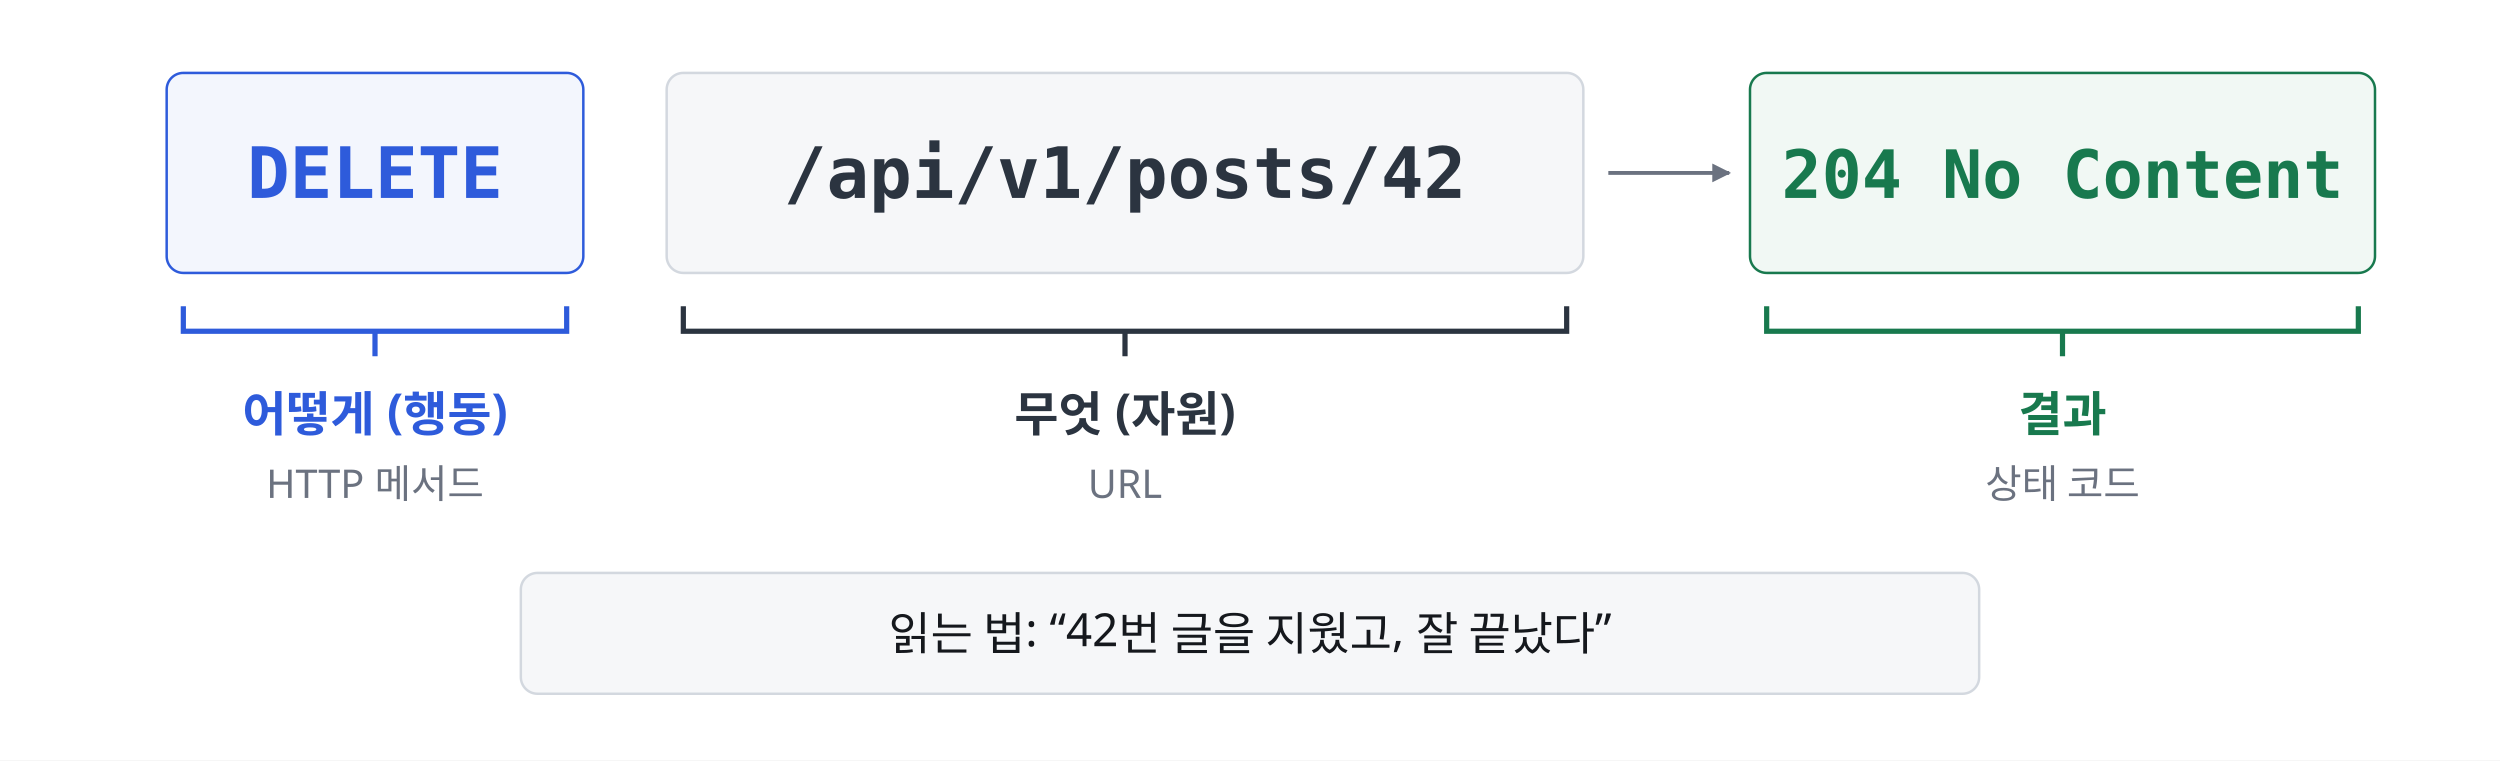
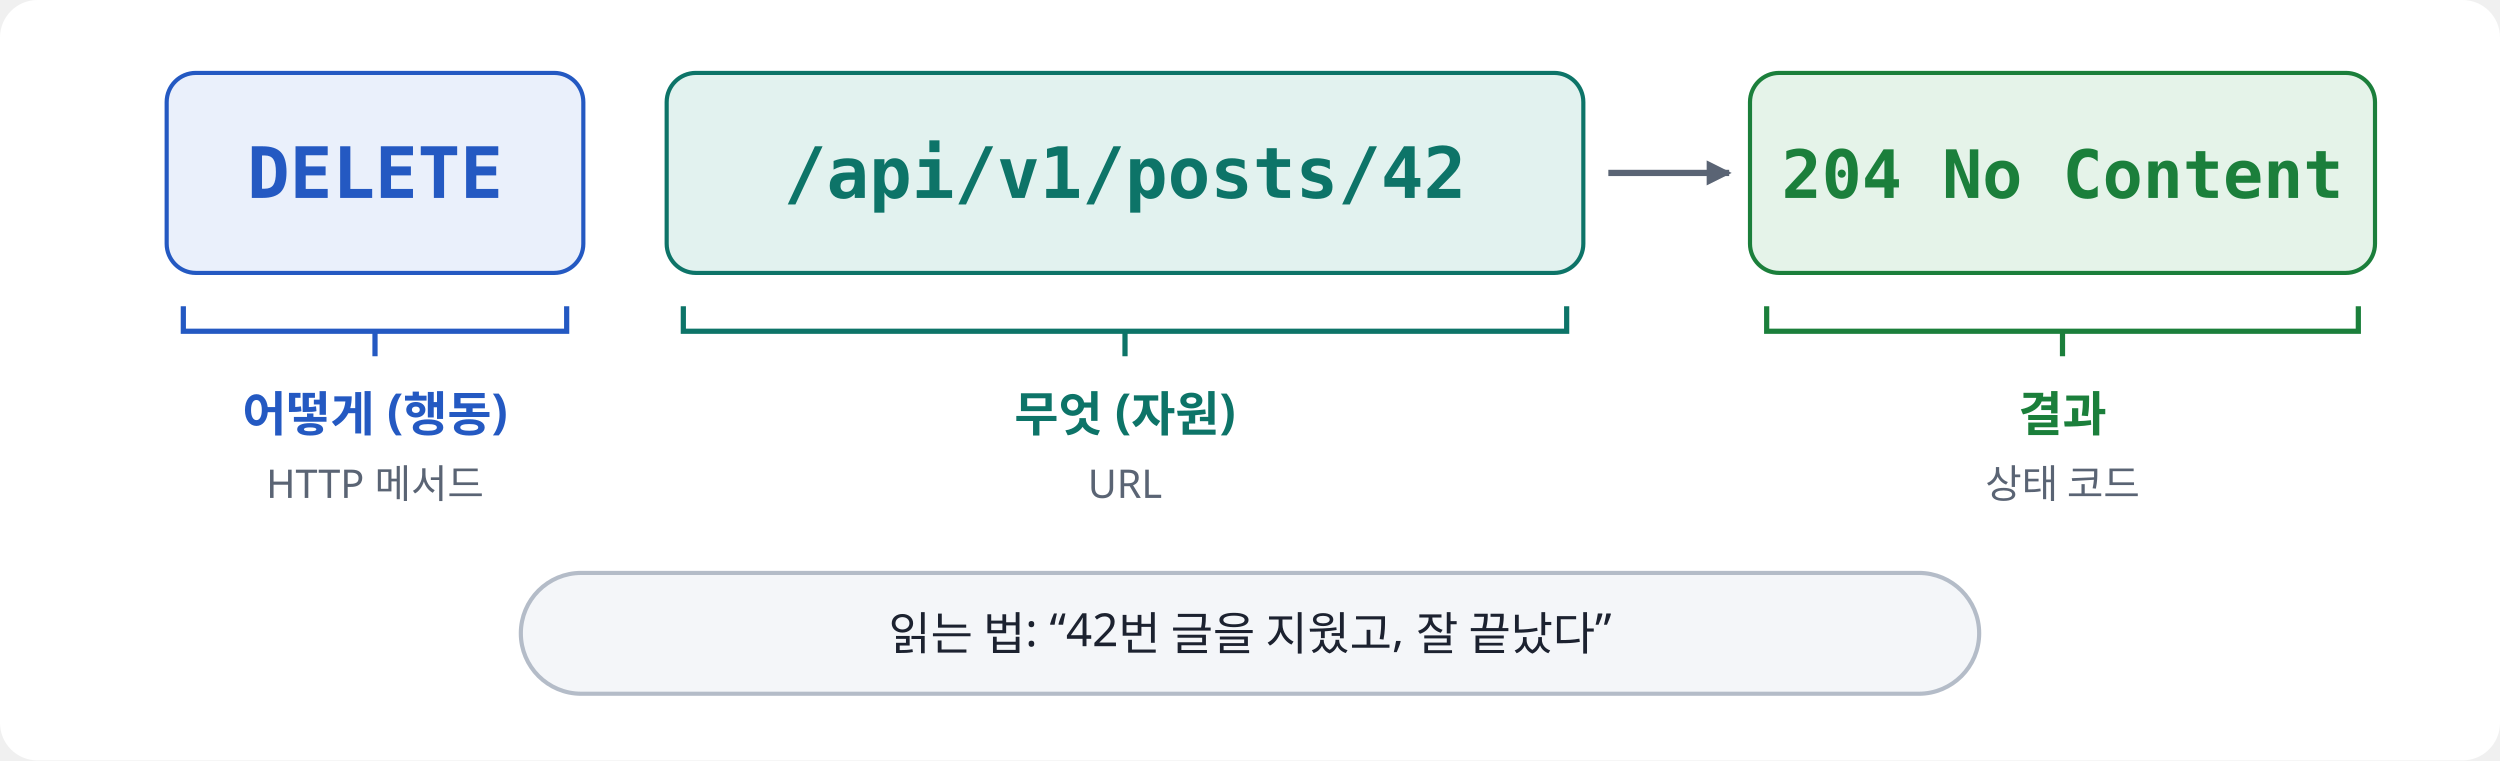
<svg xmlns="http://www.w3.org/2000/svg" viewBox="0 75 1200 365" width="1200" height="365" role="img" aria-label="DELETE /api/v1/posts/42 → 204 No Content 는 어떻게(메서드), 무엇(URL), 결과(상태 코드)로 나뉘어 읽힌다.">
  <defs>
-     <marker id="ah-ink" viewBox="0 0 10 10" refX="9" refY="5" markerWidth="9" markerHeight="9" markerUnits="userSpaceOnUse" orient="auto-start-reverse">
-       <path d="M0,0 L10,5 L0,10 z" fill="#15181D" />
+     <marker id="ah-ink" viewBox="0 0 10 10" refX="9" refY="5" markerWidth="12" markerHeight="12" markerUnits="userSpaceOnUse" orient="auto-start-reverse">
+       <path d="M0,0 L10,5 L0,10 z" fill="#1C2230" />
    </marker>
-     <marker id="ah-muted" viewBox="0 0 10 10" refX="9" refY="5" markerWidth="9" markerHeight="9" markerUnits="userSpaceOnUse" orient="auto-start-reverse">
-       <path d="M0,0 L10,5 L0,10 z" fill="#6B7280" />
+     <marker id="ah-muted" viewBox="0 0 10 10" refX="9" refY="5" markerWidth="12" markerHeight="12" markerUnits="userSpaceOnUse" orient="auto-start-reverse">
+       <path d="M0,0 L10,5 L0,10 z" fill="#5A6474" />
    </marker>
-     <marker id="ah-blue" viewBox="0 0 10 10" refX="9" refY="5" markerWidth="9" markerHeight="9" markerUnits="userSpaceOnUse" orient="auto-start-reverse">
-       <path d="M0,0 L10,5 L0,10 z" fill="#2E5BDB" />
+     <marker id="ah-blue" viewBox="0 0 10 10" refX="9" refY="5" markerWidth="12" markerHeight="12" markerUnits="userSpaceOnUse" orient="auto-start-reverse">
+       <path d="M0,0 L10,5 L0,10 z" fill="#2459C2" />
    </marker>
-     <marker id="ah-teal" viewBox="0 0 10 10" refX="9" refY="5" markerWidth="9" markerHeight="9" markerUnits="userSpaceOnUse" orient="auto-start-reverse">
-       <path d="M0,0 L10,5 L0,10 z" fill="#2B3440" />
+     <marker id="ah-teal" viewBox="0 0 10 10" refX="9" refY="5" markerWidth="12" markerHeight="12" markerUnits="userSpaceOnUse" orient="auto-start-reverse">
+       <path d="M0,0 L10,5 L0,10 z" fill="#0D7468" />
    </marker>
-     <marker id="ah-violet" viewBox="0 0 10 10" refX="9" refY="5" markerWidth="9" markerHeight="9" markerUnits="userSpaceOnUse" orient="auto-start-reverse">
-       <path d="M0,0 L10,5 L0,10 z" fill="#2B3440" />
+     <marker id="ah-violet" viewBox="0 0 10 10" refX="9" refY="5" markerWidth="12" markerHeight="12" markerUnits="userSpaceOnUse" orient="auto-start-reverse">
+       <path d="M0,0 L10,5 L0,10 z" fill="#5B45B8" />
    </marker>
-     <marker id="ah-green" viewBox="0 0 10 10" refX="9" refY="5" markerWidth="9" markerHeight="9" markerUnits="userSpaceOnUse" orient="auto-start-reverse">
-       <path d="M0,0 L10,5 L0,10 z" fill="#18794E" />
+     <marker id="ah-green" viewBox="0 0 10 10" refX="9" refY="5" markerWidth="12" markerHeight="12" markerUnits="userSpaceOnUse" orient="auto-start-reverse">
+       <path d="M0,0 L10,5 L0,10 z" fill="#1B7F3B" />
    </marker>
-     <marker id="ah-orange" viewBox="0 0 10 10" refX="9" refY="5" markerWidth="9" markerHeight="9" markerUnits="userSpaceOnUse" orient="auto-start-reverse">
-       <path d="M0,0 L10,5 L0,10 z" fill="#B54708" />
+     <marker id="ah-orange" viewBox="0 0 10 10" refX="9" refY="5" markerWidth="12" markerHeight="12" markerUnits="userSpaceOnUse" orient="auto-start-reverse">
+       <path d="M0,0 L10,5 L0,10 z" fill="#B55400" />
    </marker>
-     <marker id="ah-red" viewBox="0 0 10 10" refX="9" refY="5" markerWidth="9" markerHeight="9" markerUnits="userSpaceOnUse" orient="auto-start-reverse">
-       <path d="M0,0 L10,5 L0,10 z" fill="#B42318" />
+     <marker id="ah-red" viewBox="0 0 10 10" refX="9" refY="5" markerWidth="12" markerHeight="12" markerUnits="userSpaceOnUse" orient="auto-start-reverse">
+       <path d="M0,0 L10,5 L0,10 z" fill="#BF2A20" />
    </marker>
  </defs>
-   <rect x="0" y="75" width="1200" height="365" fill="#FFFFFF" />
-   <rect x="80" y="110" width="200" height="96" rx="8" fill="#F3F6FD" stroke="#2E5BDB" stroke-width="1.2" />
-   <text x="180.0" y="170" font-family="'JetBrains Mono','D2Coding',Consolas,'Pretendard',monospace" font-size="34" font-weight="700" fill="#2E5BDB" text-anchor="middle" xml:space="preserve">DELETE</text>
-   <path d="M88,222 V234 H272 V222 M180.0,234 V246" fill="none" stroke="#2E5BDB" stroke-width="2.5" />
-   <text x="180.0" y="282" font-family="'Pretendard','Apple SD Gothic Neo','Malgun Gothic',sans-serif" font-size="23" font-weight="600" fill="#2E5BDB" text-anchor="middle" xml:space="preserve">어떻게 (행동)</text>
-   <text x="180.0" y="314" font-family="'Pretendard','Apple SD Gothic Neo','Malgun Gothic',sans-serif" font-size="19" font-weight="400" fill="#6B7280" text-anchor="middle" xml:space="preserve">HTTP 메서드</text>
-   <rect x="320" y="110" width="440" height="96" rx="8" fill="#F6F7F9" stroke="#D3D8DF" stroke-width="1.2" />
-   <text x="540.0" y="170" font-family="'JetBrains Mono','D2Coding',Consolas,'Pretendard',monospace" font-size="34" font-weight="700" fill="#2B3440" text-anchor="middle" xml:space="preserve">/api/v1/posts/42</text>
-   <path d="M328,222 V234 H752 V222 M540.0,234 V246" fill="none" stroke="#2B3440" stroke-width="2.5" />
-   <text x="540.0" y="282" font-family="'Pretendard','Apple SD Gothic Neo','Malgun Gothic',sans-serif" font-size="23" font-weight="600" fill="#2B3440" text-anchor="middle" xml:space="preserve">무엇 (자원)</text>
-   <text x="540.0" y="314" font-family="'Pretendard','Apple SD Gothic Neo','Malgun Gothic',sans-serif" font-size="19" font-weight="400" fill="#6B7280" text-anchor="middle" xml:space="preserve">URL</text>
-   <rect x="840" y="110" width="300" height="96" rx="8" fill="#F1F8F4" stroke="#18794E" stroke-width="1.2" />
-   <text x="990.0" y="170" font-family="'JetBrains Mono','D2Coding',Consolas,'Pretendard',monospace" font-size="32" font-weight="700" fill="#18794E" text-anchor="middle" xml:space="preserve">204 No Content</text>
-   <path d="M848,222 V234 H1132 V222 M990.0,234 V246" fill="none" stroke="#18794E" stroke-width="2.5" />
-   <text x="990.0" y="282" font-family="'Pretendard','Apple SD Gothic Neo','Malgun Gothic',sans-serif" font-size="23" font-weight="600" fill="#18794E" text-anchor="middle" xml:space="preserve">결과</text>
-   <text x="990.0" y="314" font-family="'Pretendard','Apple SD Gothic Neo','Malgun Gothic',sans-serif" font-size="19" font-weight="400" fill="#6B7280" text-anchor="middle" xml:space="preserve">상태 코드</text>
-   <path d="M772,158 L830,158" fill="none" stroke="#6B7280" stroke-width="1.86" stroke-linejoin="round" marker-end="url(#ah-muted)" />
-   <rect x="250" y="350" width="700" height="58" rx="8" fill="#F6F7F9" stroke="#D3D8DF" stroke-width="1.2" />
-   <text x="600" y="387" font-family="'Pretendard','Apple SD Gothic Neo','Malgun Gothic',sans-serif" font-size="22" font-weight="500" fill="#15181D" text-anchor="middle" xml:space="preserve">읽는 법: “42번 글을 지웠고, 잘 끝났다”</text>
+   <rect x="0" y="75" width="1200" height="365" rx="18" fill="#FFFFFF" />
+   <rect x="80" y="110" width="200" height="96" rx="14" fill="#EAF0FB" stroke="#2459C2" stroke-width="2" />
+   <text x="180.0" y="170" font-family="'JetBrains Mono','D2Coding',Consolas,'Noto Sans KR',monospace" font-size="34" font-weight="700" fill="#2459C2" text-anchor="middle" xml:space="preserve">DELETE</text>
+   <path d="M88,222 V234 H272 V222 M180.0,234 V246" fill="none" stroke="#2459C2" stroke-width="2.5" />
+   <text x="180.0" y="282" font-family="'Noto Sans KR','Malgun Gothic','Apple SD Gothic Neo',sans-serif" font-size="23" font-weight="700" fill="#2459C2" text-anchor="middle" xml:space="preserve">어떻게 (행동)</text>
+   <text x="180.0" y="314" font-family="'Noto Sans KR','Malgun Gothic','Apple SD Gothic Neo',sans-serif" font-size="19" font-weight="400" fill="#5A6474" text-anchor="middle" xml:space="preserve">HTTP 메서드</text>
+   <rect x="320" y="110" width="440" height="96" rx="14" fill="#E2F2EF" stroke="#0D7468" stroke-width="2" />
+   <text x="540.0" y="170" font-family="'JetBrains Mono','D2Coding',Consolas,'Noto Sans KR',monospace" font-size="34" font-weight="700" fill="#0D7468" text-anchor="middle" xml:space="preserve">/api/v1/posts/42</text>
+   <path d="M328,222 V234 H752 V222 M540.0,234 V246" fill="none" stroke="#0D7468" stroke-width="2.5" />
+   <text x="540.0" y="282" font-family="'Noto Sans KR','Malgun Gothic','Apple SD Gothic Neo',sans-serif" font-size="23" font-weight="700" fill="#0D7468" text-anchor="middle" xml:space="preserve">무엇 (자원)</text>
+   <text x="540.0" y="314" font-family="'Noto Sans KR','Malgun Gothic','Apple SD Gothic Neo',sans-serif" font-size="19" font-weight="400" fill="#5A6474" text-anchor="middle" xml:space="preserve">URL</text>
+   <rect x="840" y="110" width="300" height="96" rx="14" fill="#E5F3E9" stroke="#1B7F3B" stroke-width="2" />
+   <text x="990.0" y="170" font-family="'JetBrains Mono','D2Coding',Consolas,'Noto Sans KR',monospace" font-size="32" font-weight="700" fill="#1B7F3B" text-anchor="middle" xml:space="preserve">204 No Content</text>
+   <path d="M848,222 V234 H1132 V222 M990.0,234 V246" fill="none" stroke="#1B7F3B" stroke-width="2.5" />
+   <text x="990.0" y="282" font-family="'Noto Sans KR','Malgun Gothic','Apple SD Gothic Neo',sans-serif" font-size="23" font-weight="700" fill="#1B7F3B" text-anchor="middle" xml:space="preserve">결과</text>
+   <text x="990.0" y="314" font-family="'Noto Sans KR','Malgun Gothic','Apple SD Gothic Neo',sans-serif" font-size="19" font-weight="400" fill="#5A6474" text-anchor="middle" xml:space="preserve">상태 코드</text>
+   <path d="M772,158 L830,158" fill="none" stroke="#5A6474" stroke-width="3" stroke-linejoin="round" marker-end="url(#ah-muted)" />
+   <rect x="250" y="350" width="700" height="58" rx="29" fill="#F4F6F9" stroke="#B4BCC8" stroke-width="2" />
+   <text x="600" y="387" font-family="'Noto Sans KR','Malgun Gothic','Apple SD Gothic Neo',sans-serif" font-size="22" font-weight="500" fill="#1C2230" text-anchor="middle" xml:space="preserve">읽는 법: “42번 글을 지웠고, 잘 끝났다”</text>
</svg>
